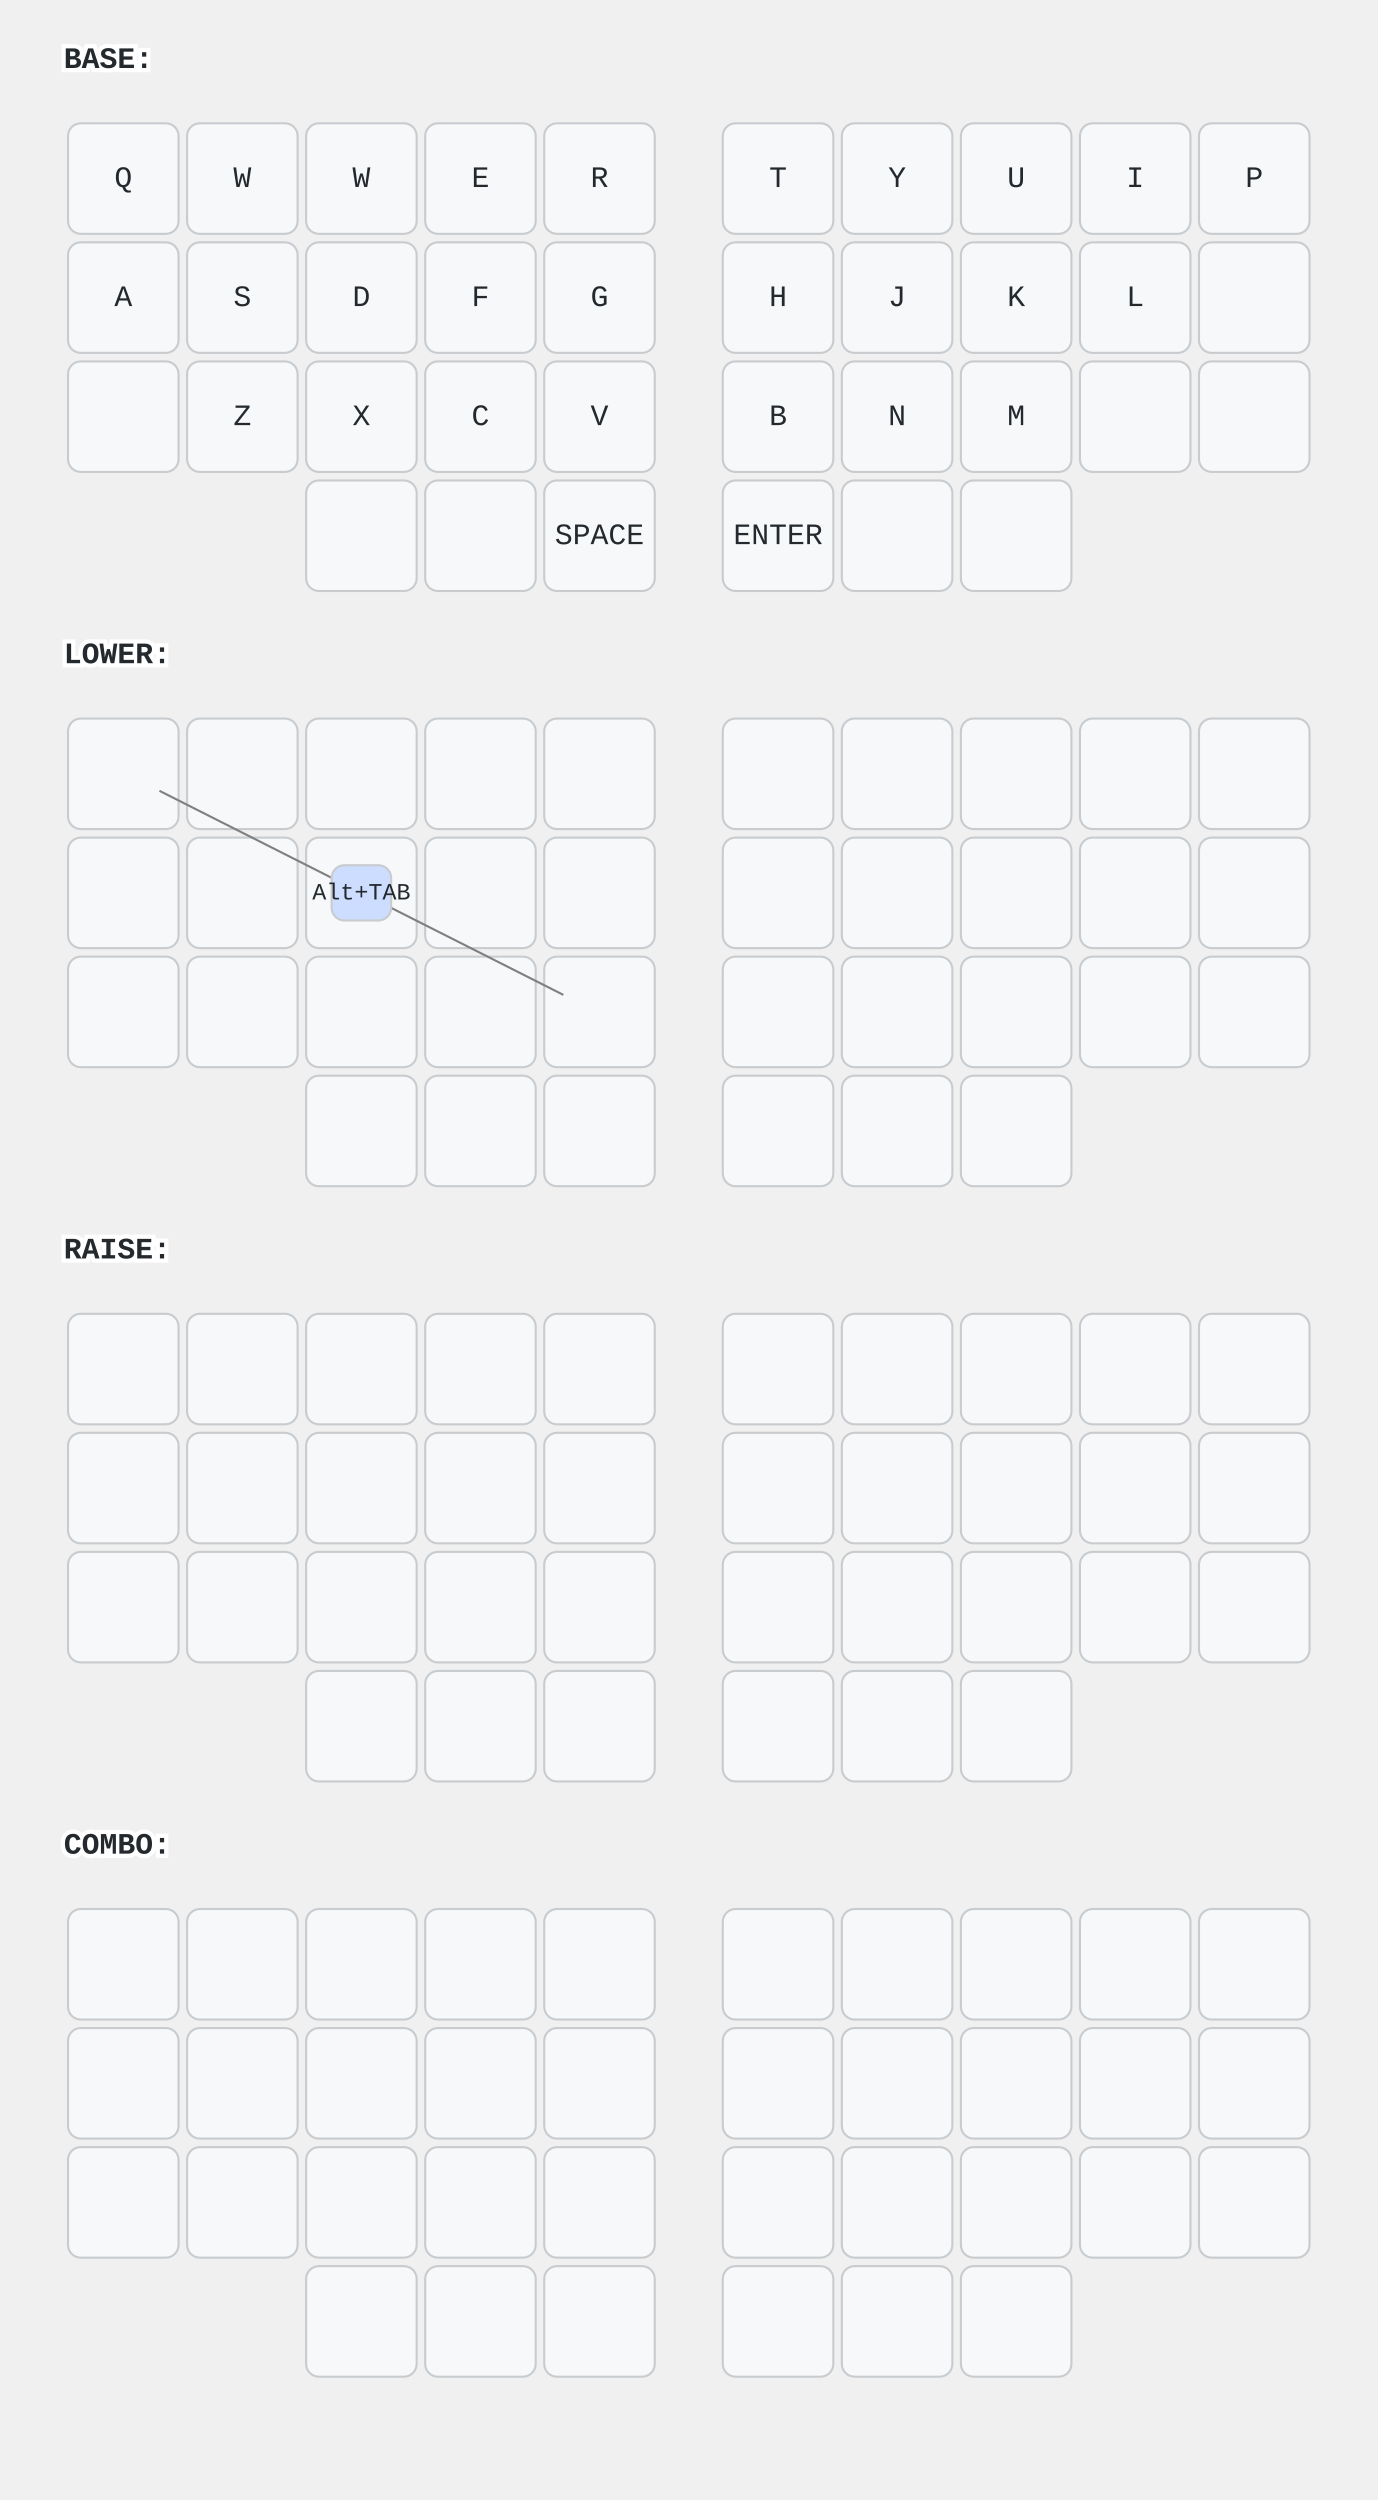
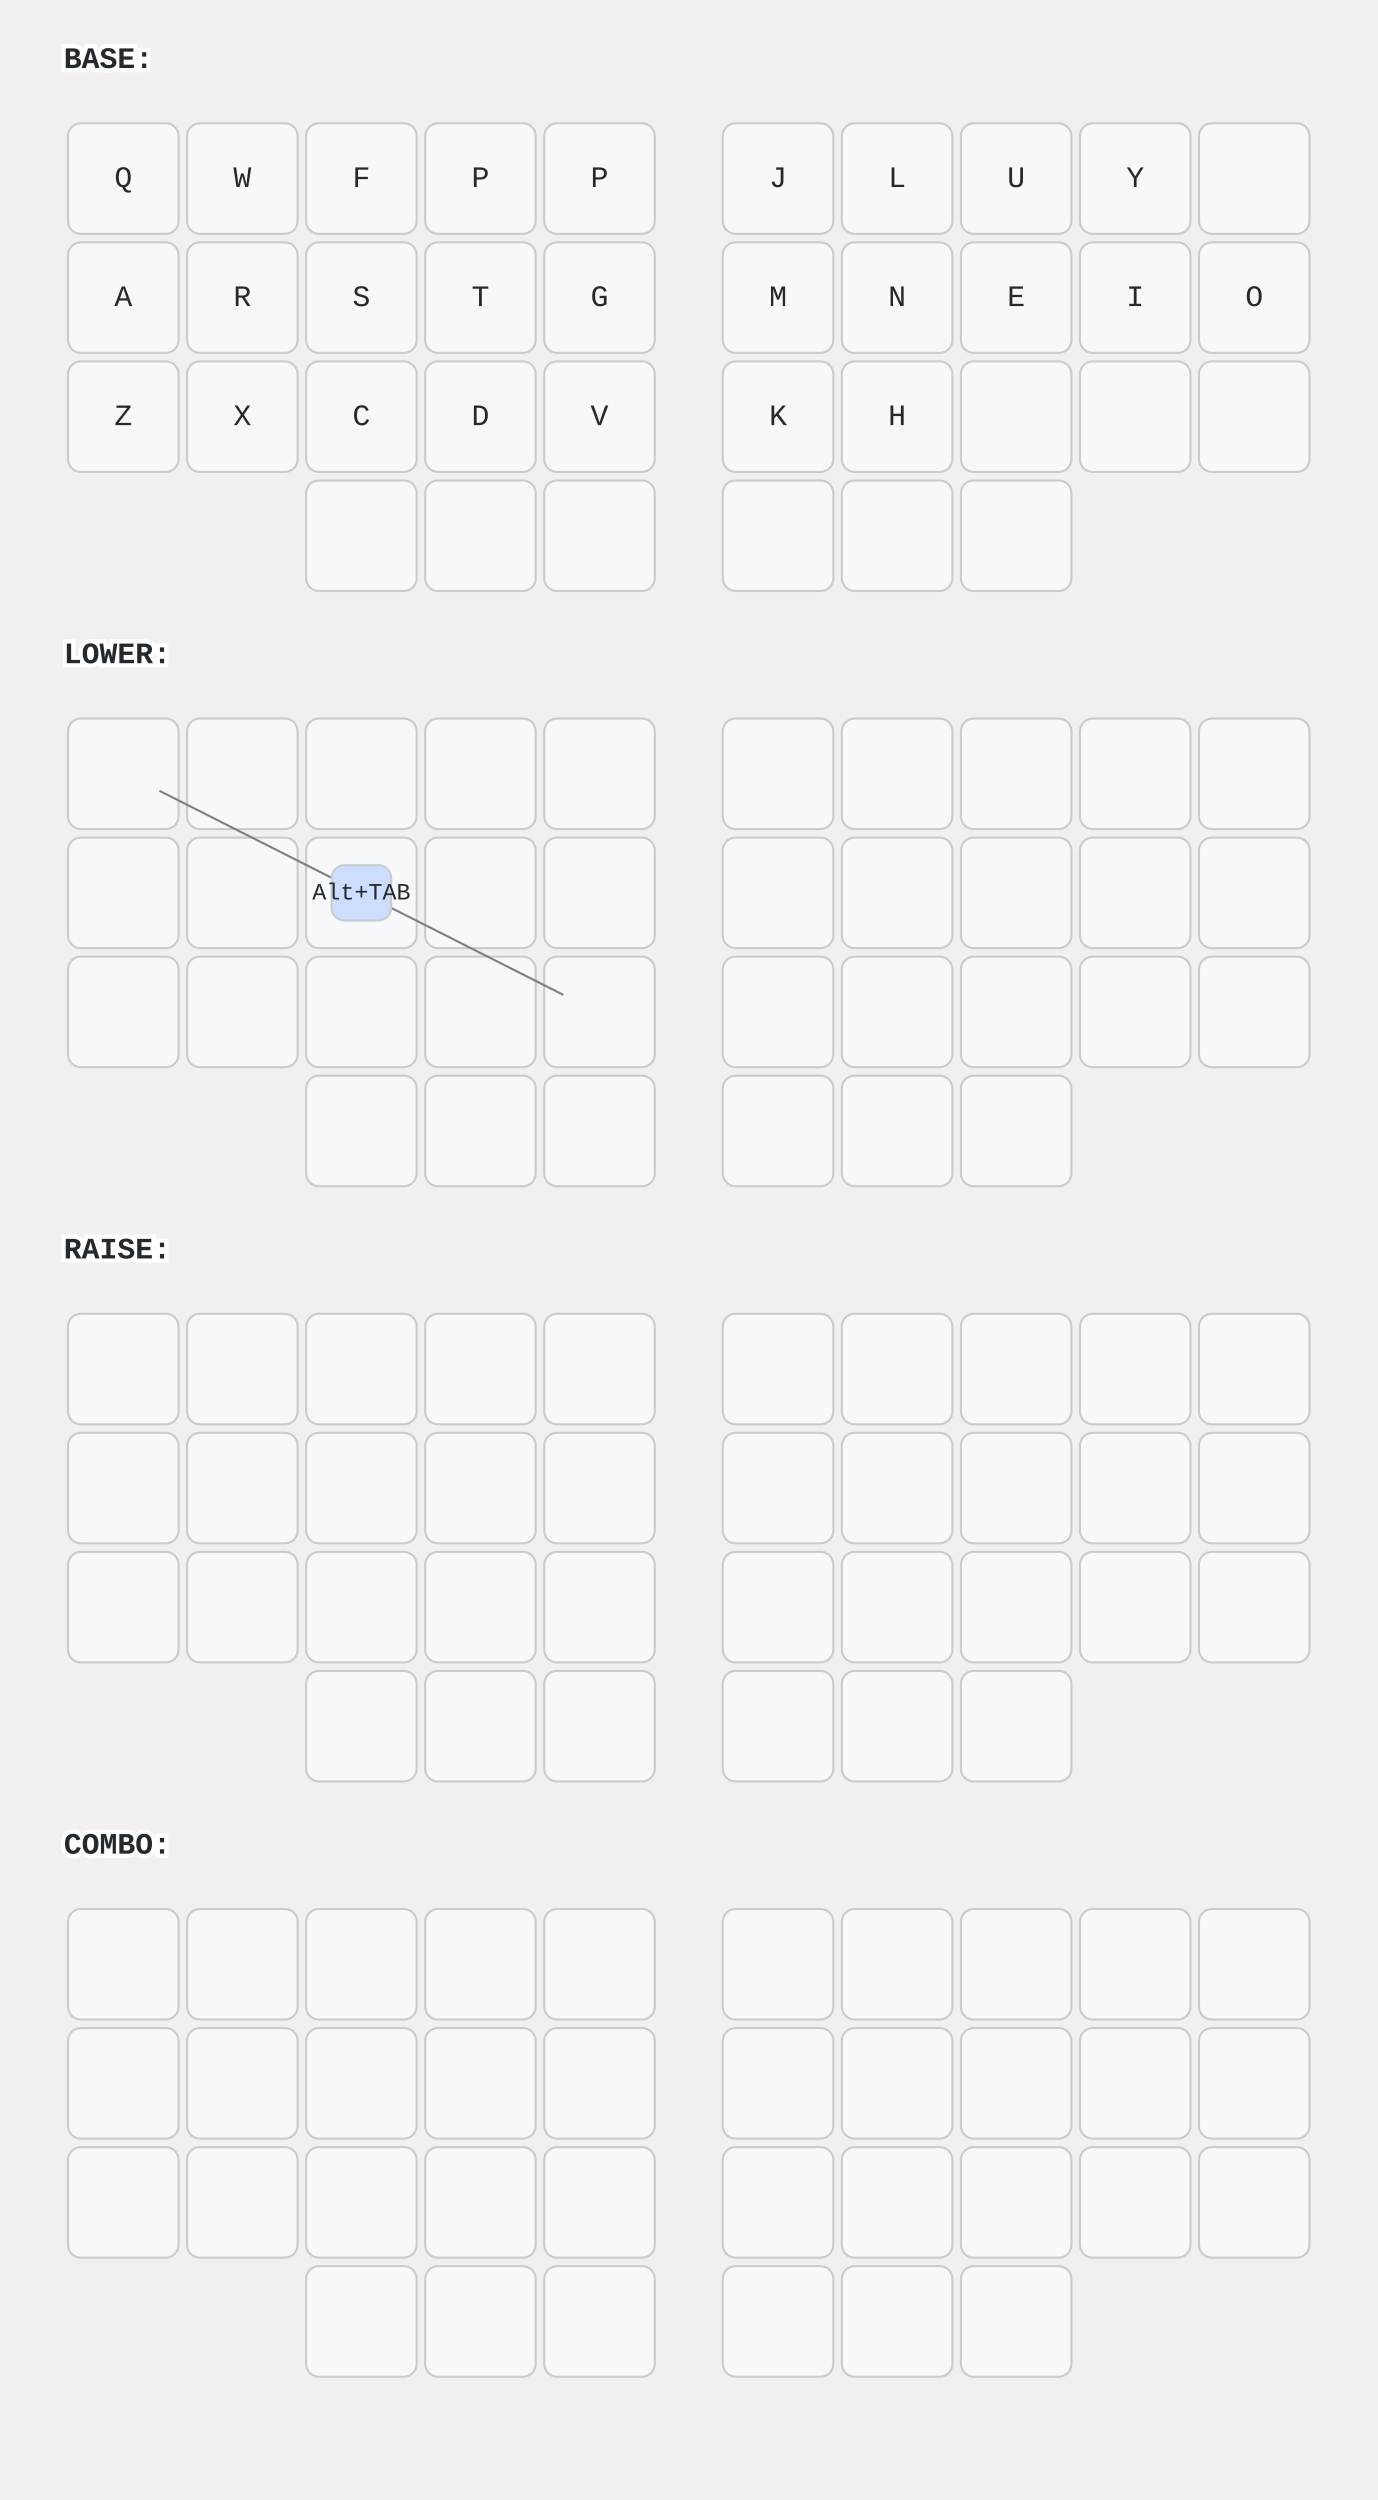
<svg xmlns="http://www.w3.org/2000/svg" width="648" height="1176" viewBox="0 0 648 1176" class="keymap">
  <style>/* inherit to force styles through use tags */
svg path {
    fill: inherit;
}

/* font and background color specifications */
svg.keymap {
    font-family: SFMono-Regular,Consolas,Liberation Mono,Menlo,monospace;
    font-size: 14px;
    font-kerning: normal;
    text-rendering: optimizeLegibility;
    fill: #24292e;
}

/* default key styling */
rect.key {
    fill: #f6f8fa;
}

rect.key, rect.combo {
    stroke: #c9cccf;
    stroke-width: 1;
}

/* default key side styling, only used is draw_key_sides is set */
rect.side {
    filter: brightness(90%);
}

/* color accent for combo boxes */
rect.combo, rect.combo-separate {
    fill: #cdf;
}

/* color accent for held keys */
rect.held, rect.combo.held {
    fill: #fdd;
}

/* color accent for ghost (optional) keys */
rect.ghost, rect.combo.ghost {
    stroke-dasharray: 4, 4;
    stroke-width: 2;
}

text {
    text-anchor: middle;
    dominant-baseline: middle;
}

/* styling for layer labels */
text.label {
    font-weight: bold;
    text-anchor: start;
    stroke: white;
    stroke-width: 4;
    paint-order: stroke;
}

/* styling for optional footer */
text.footer {
    text-anchor: end;
    dominant-baseline: auto;
    stroke: white;
    stroke-width: 4;
    paint-order: stroke;
}

/* styling for combo tap, and key non-tap label text */
text.combo, text.hold, text.shifted, text.left, text.right {
    font-size: 11px;
}

text.hold {
    text-anchor: middle;
    dominant-baseline: auto;
}

text.shifted {
    text-anchor: middle;
    dominant-baseline: hanging;
}

text.left {
    text-anchor: start;
}

text.right {
    text-anchor: end;
}

text.layer-activator {
    text-decoration: underline;
}

/* styling for hold/shifted label text in combo box */
text.combo.hold, text.combo.shifted, text.combo.left, text.combo.right {
    font-size: 8px;
}

/* lighter symbol for transparent keys */
text.trans {
    fill: #7b7e81;
}

/* styling for combo dendrons */
path.combo {
    stroke-width: 1;
    stroke: gray;
    fill: none;
}

/* Start Tabler Icons Cleanup */
/* cannot use height/width with glyphs */
.icon-tabler &gt; path {
    fill: inherit;
    stroke: inherit;
    stroke-width: 2;
}
/* hide tabler's default box */
.icon-tabler &gt; path[stroke="none"][fill="none"] {
    visibility: hidden;
}
/* End Tabler Icons Cleanup */
</style>
  <g transform="translate(30, 0)" class="layer-BASE">
    <text x="0" y="28" class="label" id="BASE">BASE:</text>
    <g transform="translate(0, 56)">
      <g transform="translate(28, 28)" class="key keypos-0">
        <rect rx="6" ry="6" x="-26" y="-26" width="52" height="52" class="key" />
        <text x="0" y="0" class="key tap">Q</text>
      </g>
      <g transform="translate(84, 28)" class="key keypos-1">
        <rect rx="6" ry="6" x="-26" y="-26" width="52" height="52" class="key" />
        <text x="0" y="0" class="key tap">W</text>
      </g>
      <g transform="translate(140, 28)" class="key keypos-2">
        <rect rx="6" ry="6" x="-26" y="-26" width="52" height="52" class="key" />
-         <text x="0" y="0" class="key tap">W</text>
+         <text x="0" y="0" class="key tap">F</text>
      </g>
      <g transform="translate(196, 28)" class="key keypos-3">
        <rect rx="6" ry="6" x="-26" y="-26" width="52" height="52" class="key" />
+         <text x="0" y="0" class="key tap">P</text>
+       </g>
+       <g transform="translate(252, 28)" class="key keypos-4">
+         <rect rx="6" ry="6" x="-26" y="-26" width="52" height="52" class="key" />
+         <text x="0" y="0" class="key tap">P</text>
+       </g>
+       <g transform="translate(336, 28)" class="key keypos-5">
+         <rect rx="6" ry="6" x="-26" y="-26" width="52" height="52" class="key" />
+         <text x="0" y="0" class="key tap">J</text>
+       </g>
+       <g transform="translate(392, 28)" class="key keypos-6">
+         <rect rx="6" ry="6" x="-26" y="-26" width="52" height="52" class="key" />
+         <text x="0" y="0" class="key tap">L</text>
+       </g>
+       <g transform="translate(448, 28)" class="key keypos-7">
+         <rect rx="6" ry="6" x="-26" y="-26" width="52" height="52" class="key" />
+         <text x="0" y="0" class="key tap">U</text>
+       </g>
+       <g transform="translate(504, 28)" class="key keypos-8">
+         <rect rx="6" ry="6" x="-26" y="-26" width="52" height="52" class="key" />
+         <text x="0" y="0" class="key tap">Y</text>
+       </g>
+       <g transform="translate(560, 28)" class="key keypos-9">
+         <rect rx="6" ry="6" x="-26" y="-26" width="52" height="52" class="key" />
+       </g>
+       <g transform="translate(28, 84)" class="key keypos-10">
+         <rect rx="6" ry="6" x="-26" y="-26" width="52" height="52" class="key" />
+         <text x="0" y="0" class="key tap">A</text>
+       </g>
+       <g transform="translate(84, 84)" class="key keypos-11">
+         <rect rx="6" ry="6" x="-26" y="-26" width="52" height="52" class="key" />
+         <text x="0" y="0" class="key tap">R</text>
+       </g>
+       <g transform="translate(140, 84)" class="key keypos-12">
+         <rect rx="6" ry="6" x="-26" y="-26" width="52" height="52" class="key" />
+         <text x="0" y="0" class="key tap">S</text>
+       </g>
+       <g transform="translate(196, 84)" class="key keypos-13">
+         <rect rx="6" ry="6" x="-26" y="-26" width="52" height="52" class="key" />
+         <text x="0" y="0" class="key tap">T</text>
+       </g>
+       <g transform="translate(252, 84)" class="key keypos-14">
+         <rect rx="6" ry="6" x="-26" y="-26" width="52" height="52" class="key" />
+         <text x="0" y="0" class="key tap">G</text>
+       </g>
+       <g transform="translate(336, 84)" class="key keypos-15">
+         <rect rx="6" ry="6" x="-26" y="-26" width="52" height="52" class="key" />
+         <text x="0" y="0" class="key tap">M</text>
+       </g>
+       <g transform="translate(392, 84)" class="key keypos-16">
+         <rect rx="6" ry="6" x="-26" y="-26" width="52" height="52" class="key" />
+         <text x="0" y="0" class="key tap">N</text>
+       </g>
+       <g transform="translate(448, 84)" class="key keypos-17">
+         <rect rx="6" ry="6" x="-26" y="-26" width="52" height="52" class="key" />
        <text x="0" y="0" class="key tap">E</text>
      </g>
-       <g transform="translate(252, 28)" class="key keypos-4">
-         <rect rx="6" ry="6" x="-26" y="-26" width="52" height="52" class="key" />
-         <text x="0" y="0" class="key tap">R</text>
-       </g>
-       <g transform="translate(336, 28)" class="key keypos-5">
-         <rect rx="6" ry="6" x="-26" y="-26" width="52" height="52" class="key" />
-         <text x="0" y="0" class="key tap">T</text>
-       </g>
-       <g transform="translate(392, 28)" class="key keypos-6">
-         <rect rx="6" ry="6" x="-26" y="-26" width="52" height="52" class="key" />
-         <text x="0" y="0" class="key tap">Y</text>
-       </g>
-       <g transform="translate(448, 28)" class="key keypos-7">
-         <rect rx="6" ry="6" x="-26" y="-26" width="52" height="52" class="key" />
-         <text x="0" y="0" class="key tap">U</text>
-       </g>
-       <g transform="translate(504, 28)" class="key keypos-8">
+       <g transform="translate(504, 84)" class="key keypos-18">
        <rect rx="6" ry="6" x="-26" y="-26" width="52" height="52" class="key" />
        <text x="0" y="0" class="key tap">I</text>
      </g>
-       <g transform="translate(560, 28)" class="key keypos-9">
-         <rect rx="6" ry="6" x="-26" y="-26" width="52" height="52" class="key" />
-         <text x="0" y="0" class="key tap">P</text>
-       </g>
-       <g transform="translate(28, 84)" class="key keypos-10">
-         <rect rx="6" ry="6" x="-26" y="-26" width="52" height="52" class="key" />
-         <text x="0" y="0" class="key tap">A</text>
-       </g>
-       <g transform="translate(84, 84)" class="key keypos-11">
-         <rect rx="6" ry="6" x="-26" y="-26" width="52" height="52" class="key" />
-         <text x="0" y="0" class="key tap">S</text>
-       </g>
-       <g transform="translate(140, 84)" class="key keypos-12">
+       <g transform="translate(560, 84)" class="key keypos-19">
+         <rect rx="6" ry="6" x="-26" y="-26" width="52" height="52" class="key" />
+         <text x="0" y="0" class="key tap">O</text>
+       </g>
+       <g transform="translate(28, 140)" class="key keypos-20">
+         <rect rx="6" ry="6" x="-26" y="-26" width="52" height="52" class="key" />
+         <text x="0" y="0" class="key tap">Z</text>
+       </g>
+       <g transform="translate(84, 140)" class="key keypos-21">
+         <rect rx="6" ry="6" x="-26" y="-26" width="52" height="52" class="key" />
+         <text x="0" y="0" class="key tap">X</text>
+       </g>
+       <g transform="translate(140, 140)" class="key keypos-22">
+         <rect rx="6" ry="6" x="-26" y="-26" width="52" height="52" class="key" />
+         <text x="0" y="0" class="key tap">C</text>
+       </g>
+       <g transform="translate(196, 140)" class="key keypos-23">
        <rect rx="6" ry="6" x="-26" y="-26" width="52" height="52" class="key" />
        <text x="0" y="0" class="key tap">D</text>
      </g>
-       <g transform="translate(196, 84)" class="key keypos-13">
-         <rect rx="6" ry="6" x="-26" y="-26" width="52" height="52" class="key" />
-         <text x="0" y="0" class="key tap">F</text>
-       </g>
-       <g transform="translate(252, 84)" class="key keypos-14">
-         <rect rx="6" ry="6" x="-26" y="-26" width="52" height="52" class="key" />
-         <text x="0" y="0" class="key tap">G</text>
-       </g>
-       <g transform="translate(336, 84)" class="key keypos-15">
+       <g transform="translate(252, 140)" class="key keypos-24">
+         <rect rx="6" ry="6" x="-26" y="-26" width="52" height="52" class="key" />
+         <text x="0" y="0" class="key tap">V</text>
+       </g>
+       <g transform="translate(336, 140)" class="key keypos-25">
+         <rect rx="6" ry="6" x="-26" y="-26" width="52" height="52" class="key" />
+         <text x="0" y="0" class="key tap">K</text>
+       </g>
+       <g transform="translate(392, 140)" class="key keypos-26">
        <rect rx="6" ry="6" x="-26" y="-26" width="52" height="52" class="key" />
        <text x="0" y="0" class="key tap">H</text>
      </g>
-       <g transform="translate(392, 84)" class="key keypos-16">
-         <rect rx="6" ry="6" x="-26" y="-26" width="52" height="52" class="key" />
-         <text x="0" y="0" class="key tap">J</text>
-       </g>
-       <g transform="translate(448, 84)" class="key keypos-17">
-         <rect rx="6" ry="6" x="-26" y="-26" width="52" height="52" class="key" />
-         <text x="0" y="0" class="key tap">K</text>
-       </g>
-       <g transform="translate(504, 84)" class="key keypos-18">
-         <rect rx="6" ry="6" x="-26" y="-26" width="52" height="52" class="key" />
-         <text x="0" y="0" class="key tap">L</text>
-       </g>
-       <g transform="translate(560, 84)" class="key keypos-19">
-         <rect rx="6" ry="6" x="-26" y="-26" width="52" height="52" class="key" />
-       </g>
-       <g transform="translate(28, 140)" class="key keypos-20">
-         <rect rx="6" ry="6" x="-26" y="-26" width="52" height="52" class="key" />
-       </g>
-       <g transform="translate(84, 140)" class="key keypos-21">
-         <rect rx="6" ry="6" x="-26" y="-26" width="52" height="52" class="key" />
-         <text x="0" y="0" class="key tap">Z</text>
-       </g>
-       <g transform="translate(140, 140)" class="key keypos-22">
-         <rect rx="6" ry="6" x="-26" y="-26" width="52" height="52" class="key" />
-         <text x="0" y="0" class="key tap">X</text>
-       </g>
-       <g transform="translate(196, 140)" class="key keypos-23">
-         <rect rx="6" ry="6" x="-26" y="-26" width="52" height="52" class="key" />
-         <text x="0" y="0" class="key tap">C</text>
-       </g>
-       <g transform="translate(252, 140)" class="key keypos-24">
-         <rect rx="6" ry="6" x="-26" y="-26" width="52" height="52" class="key" />
-         <text x="0" y="0" class="key tap">V</text>
-       </g>
-       <g transform="translate(336, 140)" class="key keypos-25">
-         <rect rx="6" ry="6" x="-26" y="-26" width="52" height="52" class="key" />
-         <text x="0" y="0" class="key tap">B</text>
-       </g>
-       <g transform="translate(392, 140)" class="key keypos-26">
-         <rect rx="6" ry="6" x="-26" y="-26" width="52" height="52" class="key" />
-         <text x="0" y="0" class="key tap">N</text>
-       </g>
      <g transform="translate(448, 140)" class="key keypos-27">
        <rect rx="6" ry="6" x="-26" y="-26" width="52" height="52" class="key" />
-         <text x="0" y="0" class="key tap">M</text>
      </g>
      <g transform="translate(504, 140)" class="key keypos-28">
        <rect rx="6" ry="6" x="-26" y="-26" width="52" height="52" class="key" />
      </g>
      <g transform="translate(560, 140)" class="key keypos-29">
        <rect rx="6" ry="6" x="-26" y="-26" width="52" height="52" class="key" />
      </g>
      <g transform="translate(140, 196)" class="key keypos-30">
        <rect rx="6" ry="6" x="-26" y="-26" width="52" height="52" class="key" />
      </g>
      <g transform="translate(196, 196)" class="key keypos-31">
        <rect rx="6" ry="6" x="-26" y="-26" width="52" height="52" class="key" />
      </g>
      <g transform="translate(252, 196)" class="key keypos-32">
        <rect rx="6" ry="6" x="-26" y="-26" width="52" height="52" class="key" />
-         <text x="0" y="0" class="key tap">SPACE</text>
      </g>
      <g transform="translate(336, 196)" class="key keypos-33">
        <rect rx="6" ry="6" x="-26" y="-26" width="52" height="52" class="key" />
-         <text x="0" y="0" class="key tap">ENTER</text>
      </g>
      <g transform="translate(392, 196)" class="key keypos-34">
        <rect rx="6" ry="6" x="-26" y="-26" width="52" height="52" class="key" />
      </g>
      <g transform="translate(448, 196)" class="key keypos-35">
        <rect rx="6" ry="6" x="-26" y="-26" width="52" height="52" class="key" />
      </g>
    </g>
  </g>
  <g transform="translate(30, 280)" class="layer-LOWER">
    <text x="0" y="28" class="label" id="LOWER">LOWER:</text>
    <g transform="translate(0, 56)">
      <g transform="translate(28, 28)" class="key keypos-0">
        <rect rx="6" ry="6" x="-26" y="-26" width="52" height="52" class="key" />
      </g>
      <g transform="translate(84, 28)" class="key keypos-1">
        <rect rx="6" ry="6" x="-26" y="-26" width="52" height="52" class="key" />
      </g>
      <g transform="translate(140, 28)" class="key keypos-2">
        <rect rx="6" ry="6" x="-26" y="-26" width="52" height="52" class="key" />
      </g>
      <g transform="translate(196, 28)" class="key keypos-3">
        <rect rx="6" ry="6" x="-26" y="-26" width="52" height="52" class="key" />
      </g>
      <g transform="translate(252, 28)" class="key keypos-4">
        <rect rx="6" ry="6" x="-26" y="-26" width="52" height="52" class="key" />
      </g>
      <g transform="translate(336, 28)" class="key keypos-5">
        <rect rx="6" ry="6" x="-26" y="-26" width="52" height="52" class="key" />
      </g>
      <g transform="translate(392, 28)" class="key keypos-6">
        <rect rx="6" ry="6" x="-26" y="-26" width="52" height="52" class="key" />
      </g>
      <g transform="translate(448, 28)" class="key keypos-7">
        <rect rx="6" ry="6" x="-26" y="-26" width="52" height="52" class="key" />
      </g>
      <g transform="translate(504, 28)" class="key keypos-8">
        <rect rx="6" ry="6" x="-26" y="-26" width="52" height="52" class="key" />
      </g>
      <g transform="translate(560, 28)" class="key keypos-9">
        <rect rx="6" ry="6" x="-26" y="-26" width="52" height="52" class="key" />
      </g>
      <g transform="translate(28, 84)" class="key keypos-10">
        <rect rx="6" ry="6" x="-26" y="-26" width="52" height="52" class="key" />
      </g>
      <g transform="translate(84, 84)" class="key keypos-11">
        <rect rx="6" ry="6" x="-26" y="-26" width="52" height="52" class="key" />
      </g>
      <g transform="translate(140, 84)" class="key keypos-12">
        <rect rx="6" ry="6" x="-26" y="-26" width="52" height="52" class="key" />
      </g>
      <g transform="translate(196, 84)" class="key keypos-13">
        <rect rx="6" ry="6" x="-26" y="-26" width="52" height="52" class="key" />
      </g>
      <g transform="translate(252, 84)" class="key keypos-14">
        <rect rx="6" ry="6" x="-26" y="-26" width="52" height="52" class="key" />
      </g>
      <g transform="translate(336, 84)" class="key keypos-15">
        <rect rx="6" ry="6" x="-26" y="-26" width="52" height="52" class="key" />
      </g>
      <g transform="translate(392, 84)" class="key keypos-16">
        <rect rx="6" ry="6" x="-26" y="-26" width="52" height="52" class="key" />
      </g>
      <g transform="translate(448, 84)" class="key keypos-17">
        <rect rx="6" ry="6" x="-26" y="-26" width="52" height="52" class="key" />
      </g>
      <g transform="translate(504, 84)" class="key keypos-18">
        <rect rx="6" ry="6" x="-26" y="-26" width="52" height="52" class="key" />
      </g>
      <g transform="translate(560, 84)" class="key keypos-19">
        <rect rx="6" ry="6" x="-26" y="-26" width="52" height="52" class="key" />
      </g>
      <g transform="translate(28, 140)" class="key keypos-20">
        <rect rx="6" ry="6" x="-26" y="-26" width="52" height="52" class="key" />
      </g>
      <g transform="translate(84, 140)" class="key keypos-21">
        <rect rx="6" ry="6" x="-26" y="-26" width="52" height="52" class="key" />
      </g>
      <g transform="translate(140, 140)" class="key keypos-22">
        <rect rx="6" ry="6" x="-26" y="-26" width="52" height="52" class="key" />
      </g>
      <g transform="translate(196, 140)" class="key keypos-23">
        <rect rx="6" ry="6" x="-26" y="-26" width="52" height="52" class="key" />
      </g>
      <g transform="translate(252, 140)" class="key keypos-24">
        <rect rx="6" ry="6" x="-26" y="-26" width="52" height="52" class="key" />
      </g>
      <g transform="translate(336, 140)" class="key keypos-25">
        <rect rx="6" ry="6" x="-26" y="-26" width="52" height="52" class="key" />
      </g>
      <g transform="translate(392, 140)" class="key keypos-26">
        <rect rx="6" ry="6" x="-26" y="-26" width="52" height="52" class="key" />
      </g>
      <g transform="translate(448, 140)" class="key keypos-27">
        <rect rx="6" ry="6" x="-26" y="-26" width="52" height="52" class="key" />
      </g>
      <g transform="translate(504, 140)" class="key keypos-28">
        <rect rx="6" ry="6" x="-26" y="-26" width="52" height="52" class="key" />
      </g>
      <g transform="translate(560, 140)" class="key keypos-29">
        <rect rx="6" ry="6" x="-26" y="-26" width="52" height="52" class="key" />
      </g>
      <g transform="translate(140, 196)" class="key keypos-30">
        <rect rx="6" ry="6" x="-26" y="-26" width="52" height="52" class="key" />
      </g>
      <g transform="translate(196, 196)" class="key keypos-31">
        <rect rx="6" ry="6" x="-26" y="-26" width="52" height="52" class="key" />
      </g>
      <g transform="translate(252, 196)" class="key keypos-32">
        <rect rx="6" ry="6" x="-26" y="-26" width="52" height="52" class="key" />
      </g>
      <g transform="translate(336, 196)" class="key keypos-33">
        <rect rx="6" ry="6" x="-26" y="-26" width="52" height="52" class="key" />
      </g>
      <g transform="translate(392, 196)" class="key keypos-34">
        <rect rx="6" ry="6" x="-26" y="-26" width="52" height="52" class="key" />
      </g>
      <g transform="translate(448, 196)" class="key keypos-35">
        <rect rx="6" ry="6" x="-26" y="-26" width="52" height="52" class="key" />
      </g>
      <g class="combo combopos-0">
        <path d="M140,84 l95,48" class="combo" />
        <path d="M140,84 l-95,-48" class="combo" />
        <rect rx="6" ry="6" x="126" y="71" width="28" height="26" class="combo" />
        <text x="140" y="84" class="combo tap">Alt+TAB</text>
      </g>
    </g>
  </g>
  <g transform="translate(30, 560)" class="layer-RAISE">
    <text x="0" y="28" class="label" id="RAISE">RAISE:</text>
    <g transform="translate(0, 56)">
      <g transform="translate(28, 28)" class="key keypos-0">
        <rect rx="6" ry="6" x="-26" y="-26" width="52" height="52" class="key" />
      </g>
      <g transform="translate(84, 28)" class="key keypos-1">
        <rect rx="6" ry="6" x="-26" y="-26" width="52" height="52" class="key" />
      </g>
      <g transform="translate(140, 28)" class="key keypos-2">
        <rect rx="6" ry="6" x="-26" y="-26" width="52" height="52" class="key" />
      </g>
      <g transform="translate(196, 28)" class="key keypos-3">
        <rect rx="6" ry="6" x="-26" y="-26" width="52" height="52" class="key" />
      </g>
      <g transform="translate(252, 28)" class="key keypos-4">
        <rect rx="6" ry="6" x="-26" y="-26" width="52" height="52" class="key" />
      </g>
      <g transform="translate(336, 28)" class="key keypos-5">
        <rect rx="6" ry="6" x="-26" y="-26" width="52" height="52" class="key" />
      </g>
      <g transform="translate(392, 28)" class="key keypos-6">
        <rect rx="6" ry="6" x="-26" y="-26" width="52" height="52" class="key" />
      </g>
      <g transform="translate(448, 28)" class="key keypos-7">
        <rect rx="6" ry="6" x="-26" y="-26" width="52" height="52" class="key" />
      </g>
      <g transform="translate(504, 28)" class="key keypos-8">
        <rect rx="6" ry="6" x="-26" y="-26" width="52" height="52" class="key" />
      </g>
      <g transform="translate(560, 28)" class="key keypos-9">
        <rect rx="6" ry="6" x="-26" y="-26" width="52" height="52" class="key" />
      </g>
      <g transform="translate(28, 84)" class="key keypos-10">
        <rect rx="6" ry="6" x="-26" y="-26" width="52" height="52" class="key" />
      </g>
      <g transform="translate(84, 84)" class="key keypos-11">
        <rect rx="6" ry="6" x="-26" y="-26" width="52" height="52" class="key" />
      </g>
      <g transform="translate(140, 84)" class="key keypos-12">
        <rect rx="6" ry="6" x="-26" y="-26" width="52" height="52" class="key" />
      </g>
      <g transform="translate(196, 84)" class="key keypos-13">
        <rect rx="6" ry="6" x="-26" y="-26" width="52" height="52" class="key" />
      </g>
      <g transform="translate(252, 84)" class="key keypos-14">
        <rect rx="6" ry="6" x="-26" y="-26" width="52" height="52" class="key" />
      </g>
      <g transform="translate(336, 84)" class="key keypos-15">
        <rect rx="6" ry="6" x="-26" y="-26" width="52" height="52" class="key" />
      </g>
      <g transform="translate(392, 84)" class="key keypos-16">
        <rect rx="6" ry="6" x="-26" y="-26" width="52" height="52" class="key" />
      </g>
      <g transform="translate(448, 84)" class="key keypos-17">
        <rect rx="6" ry="6" x="-26" y="-26" width="52" height="52" class="key" />
      </g>
      <g transform="translate(504, 84)" class="key keypos-18">
        <rect rx="6" ry="6" x="-26" y="-26" width="52" height="52" class="key" />
      </g>
      <g transform="translate(560, 84)" class="key keypos-19">
        <rect rx="6" ry="6" x="-26" y="-26" width="52" height="52" class="key" />
      </g>
      <g transform="translate(28, 140)" class="key keypos-20">
        <rect rx="6" ry="6" x="-26" y="-26" width="52" height="52" class="key" />
      </g>
      <g transform="translate(84, 140)" class="key keypos-21">
        <rect rx="6" ry="6" x="-26" y="-26" width="52" height="52" class="key" />
      </g>
      <g transform="translate(140, 140)" class="key keypos-22">
        <rect rx="6" ry="6" x="-26" y="-26" width="52" height="52" class="key" />
      </g>
      <g transform="translate(196, 140)" class="key keypos-23">
        <rect rx="6" ry="6" x="-26" y="-26" width="52" height="52" class="key" />
      </g>
      <g transform="translate(252, 140)" class="key keypos-24">
        <rect rx="6" ry="6" x="-26" y="-26" width="52" height="52" class="key" />
      </g>
      <g transform="translate(336, 140)" class="key keypos-25">
        <rect rx="6" ry="6" x="-26" y="-26" width="52" height="52" class="key" />
      </g>
      <g transform="translate(392, 140)" class="key keypos-26">
        <rect rx="6" ry="6" x="-26" y="-26" width="52" height="52" class="key" />
      </g>
      <g transform="translate(448, 140)" class="key keypos-27">
        <rect rx="6" ry="6" x="-26" y="-26" width="52" height="52" class="key" />
      </g>
      <g transform="translate(504, 140)" class="key keypos-28">
        <rect rx="6" ry="6" x="-26" y="-26" width="52" height="52" class="key" />
      </g>
      <g transform="translate(560, 140)" class="key keypos-29">
        <rect rx="6" ry="6" x="-26" y="-26" width="52" height="52" class="key" />
      </g>
      <g transform="translate(140, 196)" class="key keypos-30">
        <rect rx="6" ry="6" x="-26" y="-26" width="52" height="52" class="key" />
      </g>
      <g transform="translate(196, 196)" class="key keypos-31">
        <rect rx="6" ry="6" x="-26" y="-26" width="52" height="52" class="key" />
      </g>
      <g transform="translate(252, 196)" class="key keypos-32">
        <rect rx="6" ry="6" x="-26" y="-26" width="52" height="52" class="key" />
      </g>
      <g transform="translate(336, 196)" class="key keypos-33">
        <rect rx="6" ry="6" x="-26" y="-26" width="52" height="52" class="key" />
      </g>
      <g transform="translate(392, 196)" class="key keypos-34">
        <rect rx="6" ry="6" x="-26" y="-26" width="52" height="52" class="key" />
      </g>
      <g transform="translate(448, 196)" class="key keypos-35">
        <rect rx="6" ry="6" x="-26" y="-26" width="52" height="52" class="key" />
      </g>
    </g>
  </g>
  <g transform="translate(30, 840)" class="layer-COMBO">
    <text x="0" y="28" class="label" id="COMBO">COMBO:</text>
    <g transform="translate(0, 56)">
      <g transform="translate(28, 28)" class="key keypos-0">
        <rect rx="6" ry="6" x="-26" y="-26" width="52" height="52" class="key" />
      </g>
      <g transform="translate(84, 28)" class="key keypos-1">
        <rect rx="6" ry="6" x="-26" y="-26" width="52" height="52" class="key" />
      </g>
      <g transform="translate(140, 28)" class="key keypos-2">
        <rect rx="6" ry="6" x="-26" y="-26" width="52" height="52" class="key" />
      </g>
      <g transform="translate(196, 28)" class="key keypos-3">
        <rect rx="6" ry="6" x="-26" y="-26" width="52" height="52" class="key" />
      </g>
      <g transform="translate(252, 28)" class="key keypos-4">
        <rect rx="6" ry="6" x="-26" y="-26" width="52" height="52" class="key" />
      </g>
      <g transform="translate(336, 28)" class="key keypos-5">
        <rect rx="6" ry="6" x="-26" y="-26" width="52" height="52" class="key" />
      </g>
      <g transform="translate(392, 28)" class="key keypos-6">
        <rect rx="6" ry="6" x="-26" y="-26" width="52" height="52" class="key" />
      </g>
      <g transform="translate(448, 28)" class="key keypos-7">
        <rect rx="6" ry="6" x="-26" y="-26" width="52" height="52" class="key" />
      </g>
      <g transform="translate(504, 28)" class="key keypos-8">
        <rect rx="6" ry="6" x="-26" y="-26" width="52" height="52" class="key" />
      </g>
      <g transform="translate(560, 28)" class="key keypos-9">
        <rect rx="6" ry="6" x="-26" y="-26" width="52" height="52" class="key" />
      </g>
      <g transform="translate(28, 84)" class="key keypos-10">
        <rect rx="6" ry="6" x="-26" y="-26" width="52" height="52" class="key" />
      </g>
      <g transform="translate(84, 84)" class="key keypos-11">
        <rect rx="6" ry="6" x="-26" y="-26" width="52" height="52" class="key" />
      </g>
      <g transform="translate(140, 84)" class="key keypos-12">
        <rect rx="6" ry="6" x="-26" y="-26" width="52" height="52" class="key" />
      </g>
      <g transform="translate(196, 84)" class="key keypos-13">
        <rect rx="6" ry="6" x="-26" y="-26" width="52" height="52" class="key" />
      </g>
      <g transform="translate(252, 84)" class="key keypos-14">
        <rect rx="6" ry="6" x="-26" y="-26" width="52" height="52" class="key" />
      </g>
      <g transform="translate(336, 84)" class="key keypos-15">
        <rect rx="6" ry="6" x="-26" y="-26" width="52" height="52" class="key" />
      </g>
      <g transform="translate(392, 84)" class="key keypos-16">
        <rect rx="6" ry="6" x="-26" y="-26" width="52" height="52" class="key" />
      </g>
      <g transform="translate(448, 84)" class="key keypos-17">
        <rect rx="6" ry="6" x="-26" y="-26" width="52" height="52" class="key" />
      </g>
      <g transform="translate(504, 84)" class="key keypos-18">
        <rect rx="6" ry="6" x="-26" y="-26" width="52" height="52" class="key" />
      </g>
      <g transform="translate(560, 84)" class="key keypos-19">
        <rect rx="6" ry="6" x="-26" y="-26" width="52" height="52" class="key" />
      </g>
      <g transform="translate(28, 140)" class="key keypos-20">
        <rect rx="6" ry="6" x="-26" y="-26" width="52" height="52" class="key" />
      </g>
      <g transform="translate(84, 140)" class="key keypos-21">
        <rect rx="6" ry="6" x="-26" y="-26" width="52" height="52" class="key" />
      </g>
      <g transform="translate(140, 140)" class="key keypos-22">
        <rect rx="6" ry="6" x="-26" y="-26" width="52" height="52" class="key" />
      </g>
      <g transform="translate(196, 140)" class="key keypos-23">
        <rect rx="6" ry="6" x="-26" y="-26" width="52" height="52" class="key" />
      </g>
      <g transform="translate(252, 140)" class="key keypos-24">
        <rect rx="6" ry="6" x="-26" y="-26" width="52" height="52" class="key" />
      </g>
      <g transform="translate(336, 140)" class="key keypos-25">
        <rect rx="6" ry="6" x="-26" y="-26" width="52" height="52" class="key" />
      </g>
      <g transform="translate(392, 140)" class="key keypos-26">
        <rect rx="6" ry="6" x="-26" y="-26" width="52" height="52" class="key" />
      </g>
      <g transform="translate(448, 140)" class="key keypos-27">
        <rect rx="6" ry="6" x="-26" y="-26" width="52" height="52" class="key" />
      </g>
      <g transform="translate(504, 140)" class="key keypos-28">
        <rect rx="6" ry="6" x="-26" y="-26" width="52" height="52" class="key" />
      </g>
      <g transform="translate(560, 140)" class="key keypos-29">
        <rect rx="6" ry="6" x="-26" y="-26" width="52" height="52" class="key" />
      </g>
      <g transform="translate(140, 196)" class="key keypos-30">
        <rect rx="6" ry="6" x="-26" y="-26" width="52" height="52" class="key" />
      </g>
      <g transform="translate(196, 196)" class="key keypos-31">
        <rect rx="6" ry="6" x="-26" y="-26" width="52" height="52" class="key" />
      </g>
      <g transform="translate(252, 196)" class="key keypos-32">
        <rect rx="6" ry="6" x="-26" y="-26" width="52" height="52" class="key" />
      </g>
      <g transform="translate(336, 196)" class="key keypos-33">
        <rect rx="6" ry="6" x="-26" y="-26" width="52" height="52" class="key" />
      </g>
      <g transform="translate(392, 196)" class="key keypos-34">
        <rect rx="6" ry="6" x="-26" y="-26" width="52" height="52" class="key" />
      </g>
      <g transform="translate(448, 196)" class="key keypos-35">
        <rect rx="6" ry="6" x="-26" y="-26" width="52" height="52" class="key" />
      </g>
    </g>
  </g>
</svg>
